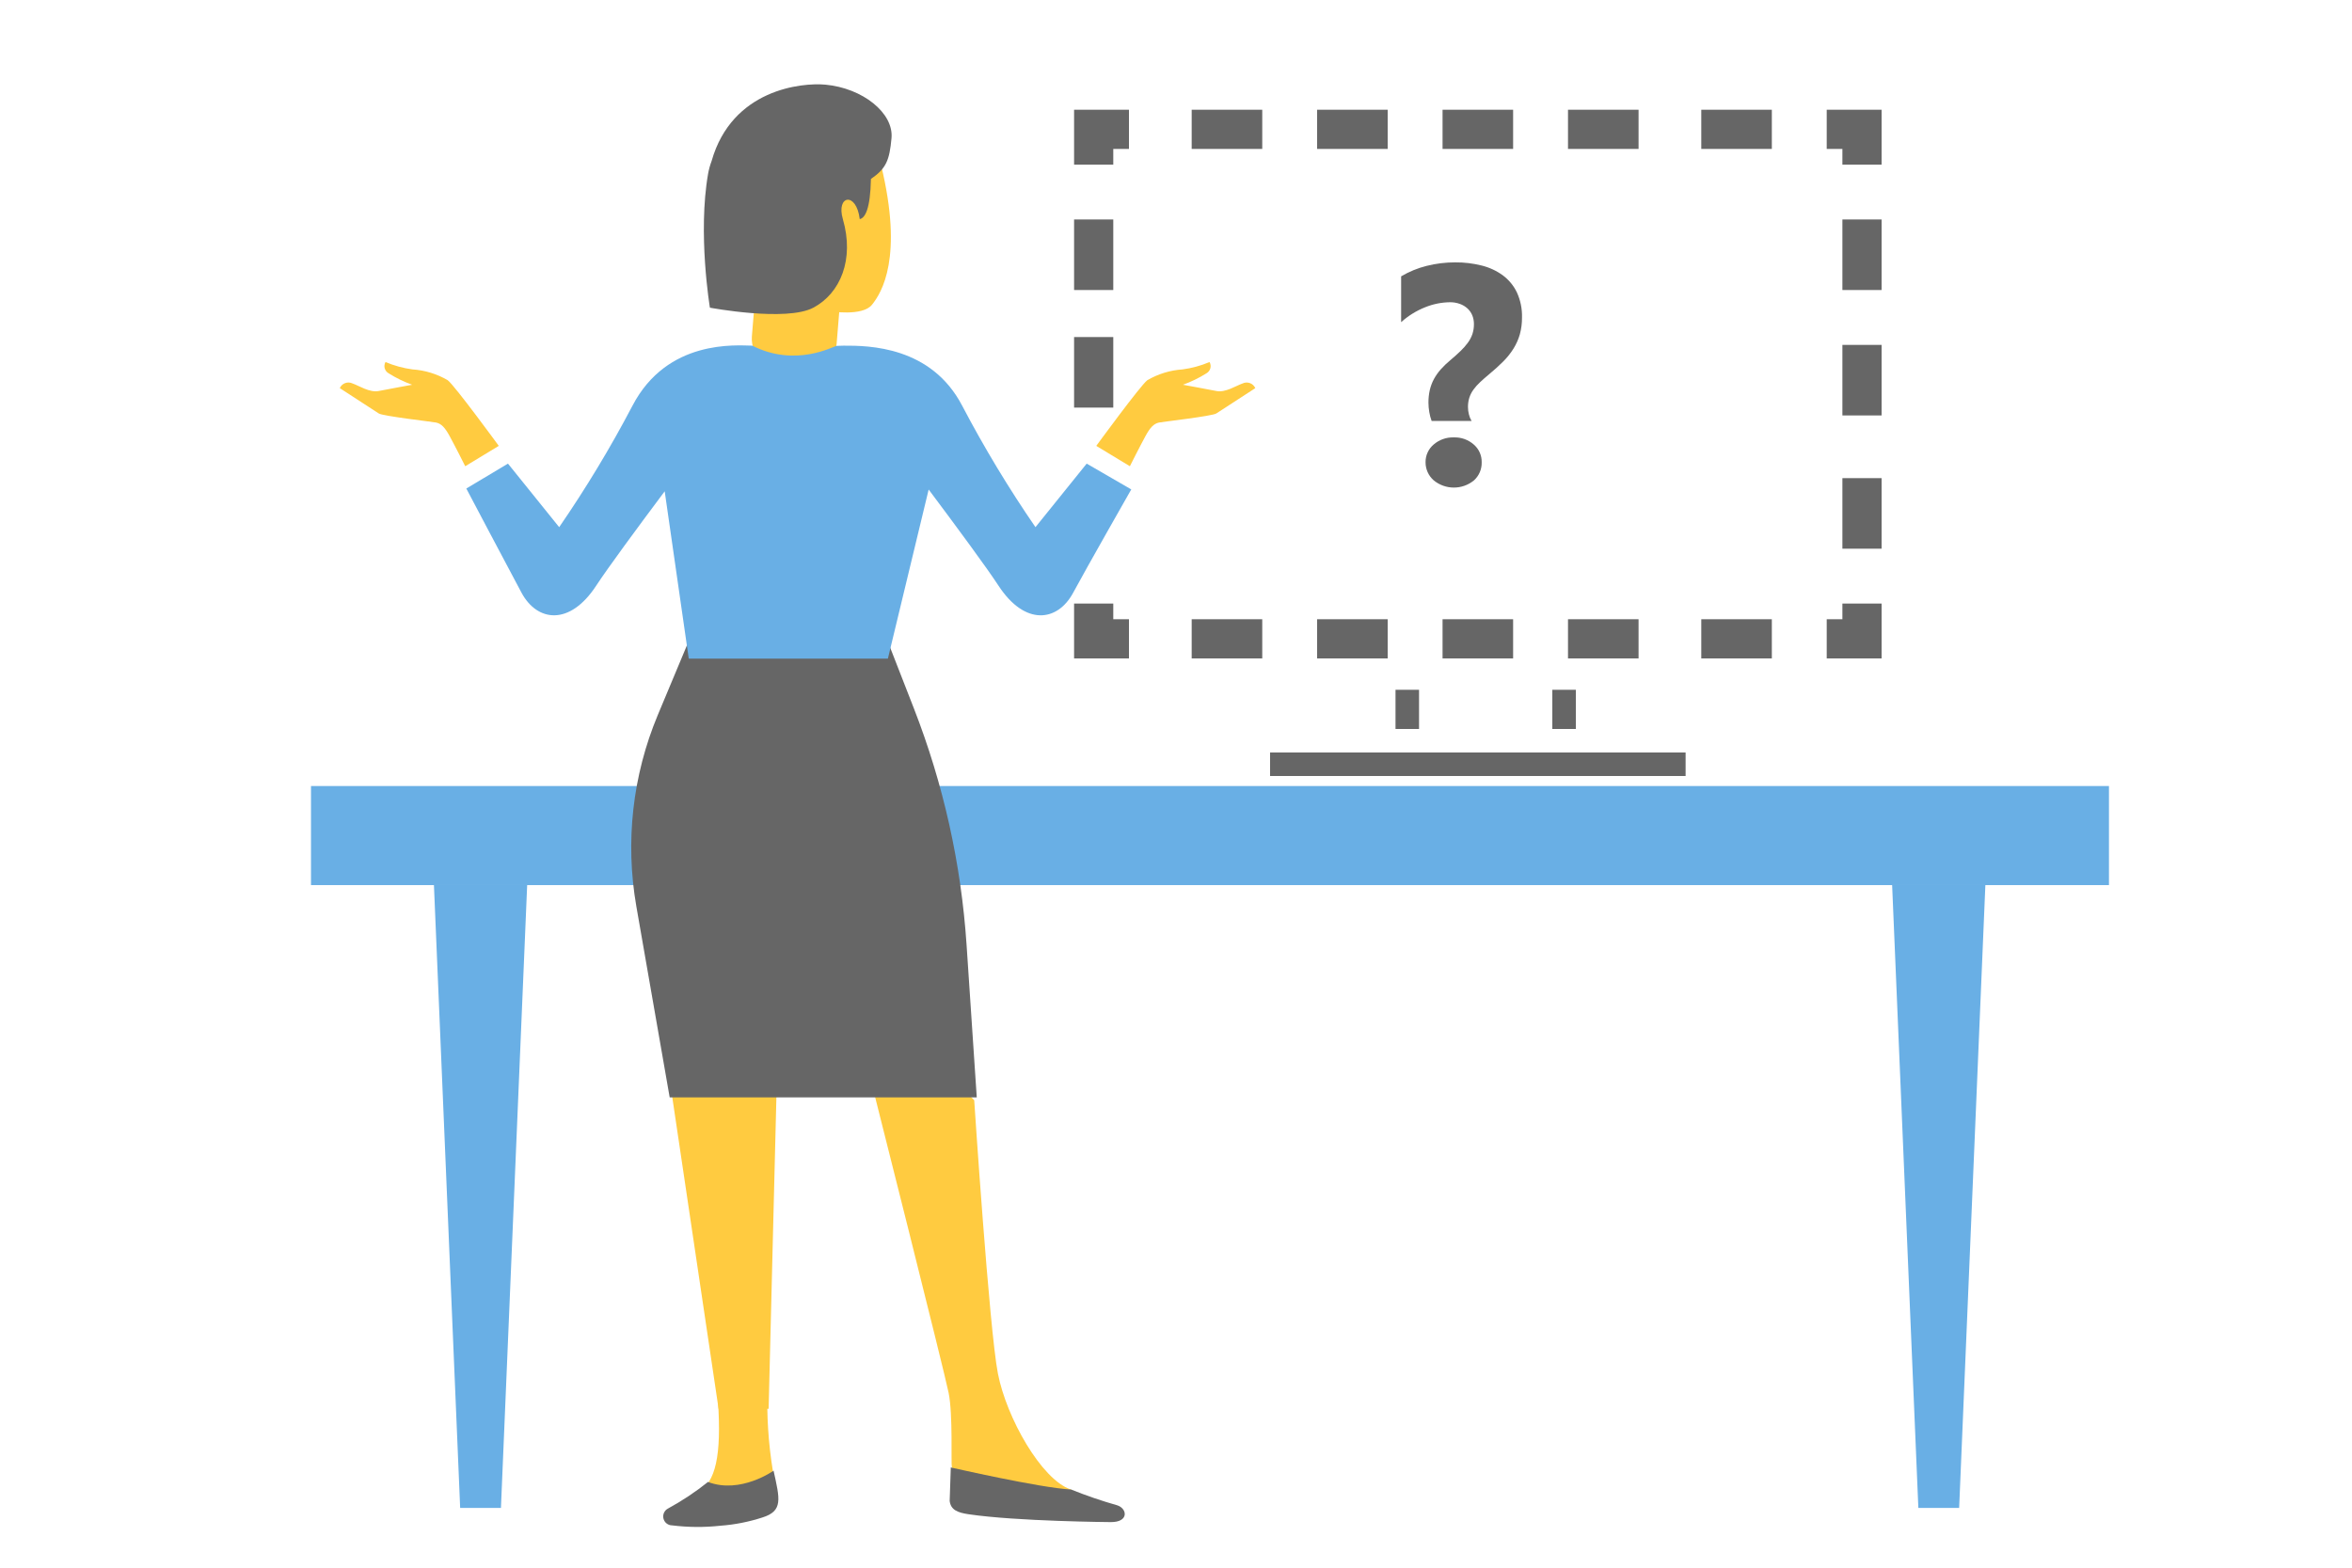
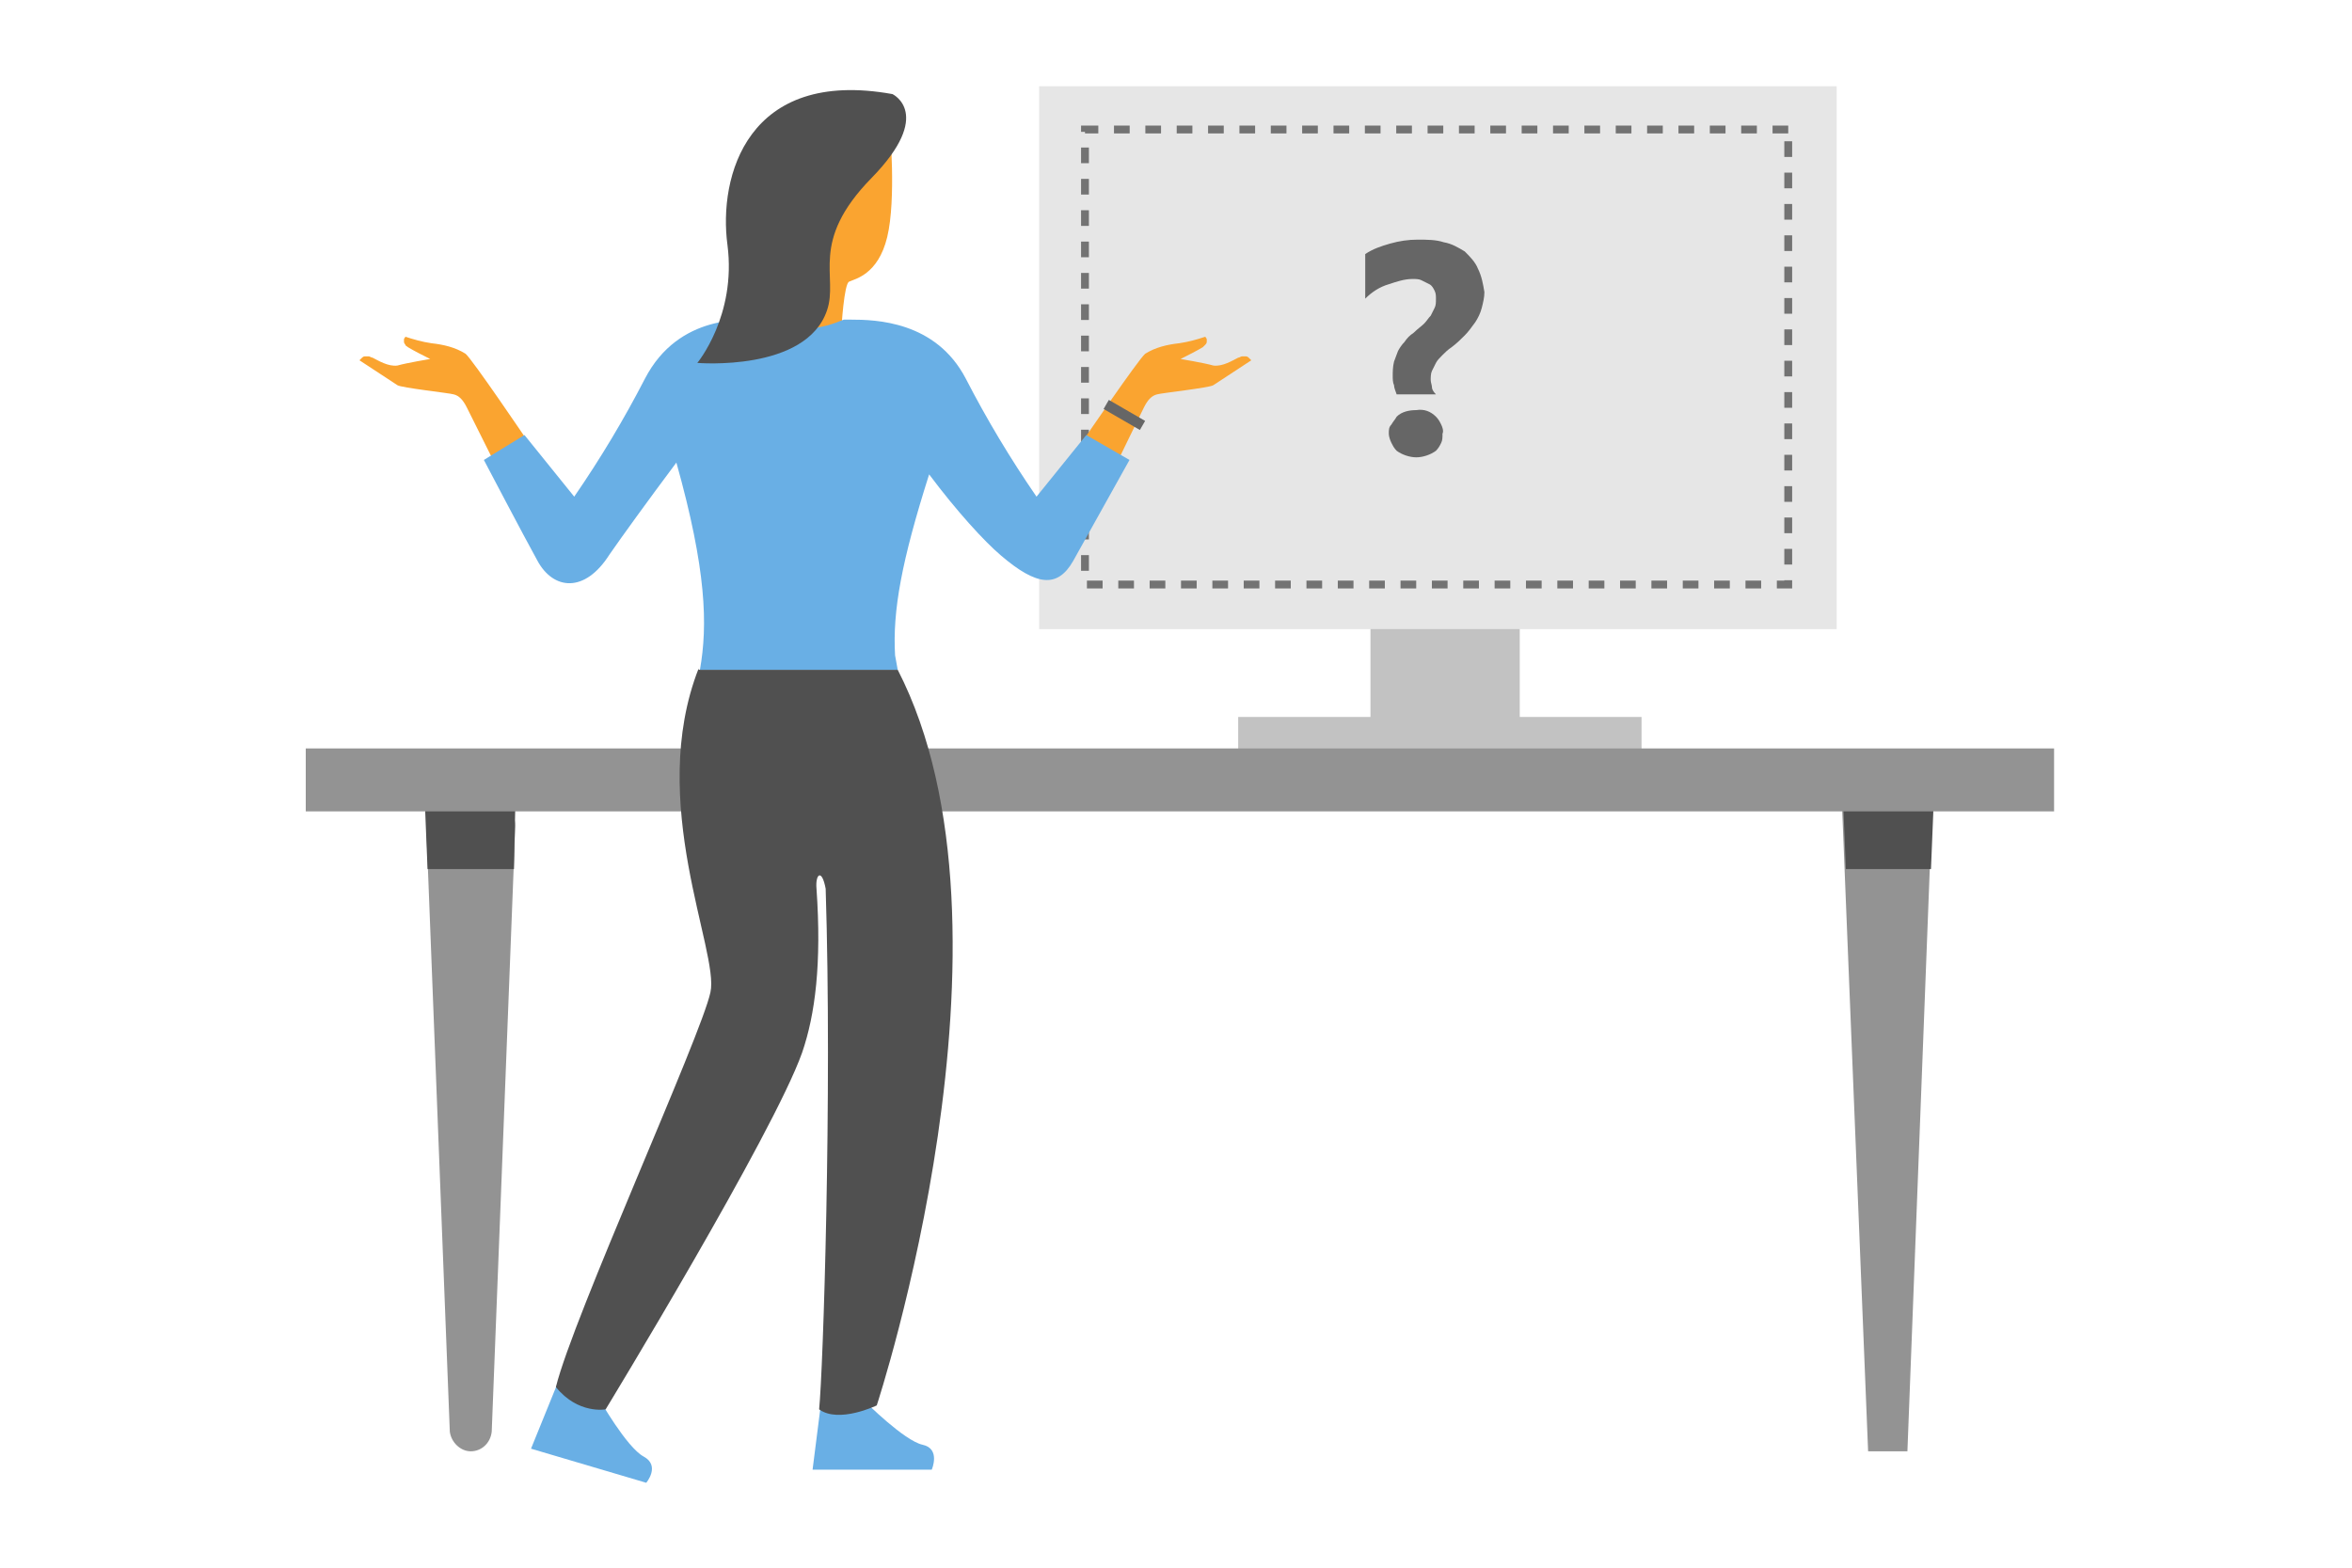
- <svg xmlns="http://www.w3.org/2000/svg" viewBox="0 0 300 200">
-   <polygon points="63.896 192.373 58.694 192.373 55.349 112.919 67.241 112.919 63.896 192.373" fill="#69afe5" />
-   <polygon points="244.688 192.373 249.891 192.373 253.235 112.919 241.344 112.919 244.688 192.373" fill="#69afe5" />
-   <rect x="137" y="43" width="5" height="9" fill="#666" />
-   <rect x="137" y="28" width="5" height="9" fill="#666" />
-   <polygon points="142 21 137 21 137 14 144 14 144 19 142 19 142 21" fill="#666" />
-   <path d="M226,19h-9V14h9Zm-17,0h-9V14h9Zm-16,0h-9V14h9Zm-16,0h-9V14h9Zm-16,0h-9V14h9Z" fill="#666" />
-   <path d="M226,84h-9V79h9Zm-17,0h-9V79h9Zm-16,0h-9V79h9Zm-16,0h-9V79h9Zm-16,0h-9V79h9Z" fill="#666" />
-   <polygon points="240 21 235 21 235 19 233 19 233 14 240 14 240 21" fill="#666" />
-   <path d="M240,70h-5V61h5Zm0-17h-5V44h5Zm0-16h-5V28h5Z" fill="#666" />
-   <polygon points="240 84 233 84 233 79 235 79 235 77 240 77 240 84" fill="#666" />
-   <polygon points="137 84 144 84 144 79 142 79 142 77 137 77 137 84" fill="#666" />
-   <path d="M181,98h-3V97h3Zm0-5h-3V88h3Z" fill="#666" />
-   <path d="M201,98h-3V97h3Zm0-5h-3V88h3Z" fill="#666" />
-   <rect x="39.667" y="100.278" width="229.333" height="12.64" fill="#69afe5" />
-   <path d="M107.868,29.747,97.05,28.915,95.9,42.952h0l0,.011c-.176,2.293,2.1,5.022,5.087,5.252s5.556-2.127,5.732-4.419v-.012h0Z" fill="#ffcb40" />
-   <path d="M112.387,21.088c2.859,11.775.075,16.252-1.167,17.794-1.217,1.513-5.342.828-5.342.828s-.451-15.688-.3-16.1S112.387,21.088,112.387,21.088Z" fill="#ffcb40" />
-   <path d="M135.958,190.5c.688-.085,1.159-.3.6-.485-3.726-1.278-8.175-9.122-9.276-14.793s-3.02-34.86-3.02-34.86l-6.584-6.612-6.535,4.3s9.292,36.83,9.857,39.652.281,8.978.415,9.51C121.417,187.678,135.958,190.5,135.958,190.5Z" fill="#ffcb40" />
-   <path d="M139.831,56.883s5.615-7.688,6.51-8.377a10.26,10.26,0,0,1,4.5-1.379,13.382,13.382,0,0,0,3.437-.94,1.048,1.048,0,0,1-.394,1.438,15.438,15.438,0,0,1-3,1.461s3.137.571,4.283.8,2.534-.7,3.32-.964a1.206,1.206,0,0,1,1.629.595s-4.478,2.9-4.978,3.234-6.939,1.075-7.313,1.157c-.68.149-1.137.663-1.707,1.705-.757,1.384-2,3.867-2,3.867Z" fill="#ffcb40" />
-   <polyline points="91.656 179.732 85.689 139.572 88.539 134.588 99.165 134.588 98.038 179.732 92.034 179.732" fill="#ffcb40" />
-   <path d="M87.665,82.221l-3.764,9a43.775,43.775,0,0,0-2.735,24.407l4.253,24.375h39.168l-1.3-19.467a101.617,101.617,0,0,0-6.714-30.146l-3.185-8.171Z" fill="#666" />
-   <path d="M138.608,59.146l-6.533,8.108a151.883,151.883,0,0,1-9.341-15.481c-3.961-7.6-11.911-7.691-15.125-7.675l-.9.028,0,.005c-.353,0-5.161,2.8-10.757-.033-2-.028-10.838-.866-15.286,7.675a151.991,151.991,0,0,1-9.342,15.481l-6.533-8.108-5.312,3.179s5.387,10.214,7.041,13.292c1.991,3.706,6.138,4.27,9.519-.89,1.493-2.279,5.139-7.231,8.744-12.05l3.069,21.349h25.4l5.2-21.575c3.66,4.89,7.4,9.961,8.913,12.276,3.381,5.16,7.528,4.6,9.52.89,1.653-3.078,7.409-13.179,7.409-13.179Z" fill="#69afe5" />
-   <path d="M97.9,176.949a54.516,54.516,0,0,0,.676,10.676c0,1.137-8.466,3.275-8.466,3.275-.674.18-1.7-.191-1.147-.475,2.365-1.278,3.068-4.824,2.617-11.671Z" fill="#ffcb40" />
-   <path d="M121.274,187.211l-.142,4.274c.142,1.136.984,1.489,2.432,1.7,6.131.909,18.1,1,18.1,1,2.371.022,2.123-1.739.836-2.145a57.762,57.762,0,0,1-5.871-2.01C132.608,189.808,121.274,187.211,121.274,187.211Z" fill="#666" />
-   <path d="M98.67,187.625c.792,3.616,1.248,5.145-1.454,5.978a22.665,22.665,0,0,1-5.325,1.043,26.7,26.7,0,0,1-6.164-.044,1.139,1.139,0,0,1-.53-2.145,34.783,34.783,0,0,0,5.107-3.395C94.442,190.642,98.67,187.625,98.67,187.625Z" fill="#666" />
-   <path d="M105.285,10.8c-3.032-.279-11.914.579-14.523,9.753a9.057,9.057,0,0,0-.437,1.578c-1.353,7.664.225,17.122.225,17.122s9.74,1.829,13.19,0,5.261-6.157,3.767-11.3c-.89-3.061,1.733-3.527,2.152,0,.685-.137,1.352-1.28,1.429-5.123,1.957-1.337,2.367-2.4,2.624-5.194C114.011,14.4,110.012,11.238,105.285,10.8Z" fill="#666" />
-   <path d="M63.62,56.883s-5.615-7.688-6.511-8.377a10.256,10.256,0,0,0-4.5-1.379,13.4,13.4,0,0,1-3.437-.94,1.048,1.048,0,0,0,.4,1.438,15.411,15.411,0,0,0,3,1.461s-3.136.571-4.283.8-2.534-.7-3.32-.964a1.2,1.2,0,0,0-1.628.595s4.477,2.9,4.977,3.234,6.939,1.075,7.313,1.157c.68.149,1.138.663,1.708,1.705.757,1.384,2,3.867,2,3.867Z" fill="#ffcb40" />
-   <rect x="162" y="96" width="53" height="3" fill="#666" />
-   <path d="M187.983,56.713a2.9,2.9,0,0,1,1.008,2.27A3,3,0,0,1,188,61.291a4.043,4.043,0,0,1-5.14-.02,3.043,3.043,0,0,1-1.029-2.288,2.91,2.91,0,0,1,1.029-2.27,3.742,3.742,0,0,1,2.579-.911A3.648,3.648,0,0,1,187.983,56.713Zm5.5-19.407a5.886,5.886,0,0,0-1.8-2.183,7.754,7.754,0,0,0-2.706-1.251,13.5,13.5,0,0,0-3.356-.4,14.8,14.8,0,0,0-3.647.446,12.107,12.107,0,0,0-3.259,1.338V41.1a10.245,10.245,0,0,1,3.085-1.91,8.7,8.7,0,0,1,3.142-.631,3.6,3.6,0,0,1,1.271.214,2.874,2.874,0,0,1,.97.582,2.515,2.515,0,0,1,.611.881A2.89,2.89,0,0,1,188,41.351a3.954,3.954,0,0,1-.194,1.27,4.131,4.131,0,0,1-.582,1.106,8.176,8.176,0,0,1-.941,1.066q-.552.534-1.289,1.154a11.415,11.415,0,0,0-1.223,1.174,6.626,6.626,0,0,0-.873,1.241,5.719,5.719,0,0,0-.524,1.387,7.105,7.105,0,0,0-.174,1.63,7.185,7.185,0,0,0,.107,1.193,5.949,5.949,0,0,0,.3,1.135h5.1a2.785,2.785,0,0,1-.339-.815,3.769,3.769,0,0,1-.126-.951,3.905,3.905,0,0,1,.174-1.212,3.738,3.738,0,0,1,.514-1.008,6.6,6.6,0,0,1,.854-.961q.513-.483,1.192-1.047a23.841,23.841,0,0,0,1.785-1.62,9.165,9.165,0,0,0,1.3-1.639,7.213,7.213,0,0,0,.8-1.813,7.884,7.884,0,0,0,.272-2.144A7.2,7.2,0,0,0,193.482,37.306Z" fill="#666" />
+ <svg xmlns="http://www.w3.org/2000/svg" width="300" height="200" viewBox="0 0 300 200" fill="none">
+   <path d="M193.847 74.404H174.804V91.97H193.847V74.404Z" fill="#C2C2C2" />
+   <path d="M209.382 91.468H157.933V95.818H209.382V91.468Z" fill="#C2C2C2" />
+   <path d="M60.047 185.152C58.711 185.152 57.542 183.981 57.374 182.643L54.368 105.353C54.368 103.848 55.537 102.677 57.041 102.677H63.054C64.557 102.677 65.727 103.848 65.727 105.353L62.72 182.643C62.553 184.149 61.383 185.152 60.047 185.152Z" fill="#939393" />
+   <path d="M65.559 110.874L65.727 102.677H54.201L54.535 110.874H65.559Z" fill="#505050" />
+   <path d="M238.28 185.152H243.292L246.465 102.509H234.939L238.28 185.152Z" fill="#939393" />
+   <path d="M246.298 110.874L246.632 102.677H235.106L235.44 110.874H246.298Z" fill="#505050" />
+   <path d="M234.271 11H132.543V80.259H234.271V11Z" fill="#E6E6E6" />
+   <path d="M228.091 16.521H138.39V74.571H228.091V16.521Z" stroke="#737373" stroke-miterlimit="10" stroke-dasharray="2 2" />
+   <path d="M262 95.483H39V103.513H262V95.483Z" fill="#939393" />
+   <path d="M183.156 53.158C183.491 53.492 183.658 53.827 183.825 54.162C183.992 54.496 184.159 54.998 183.992 55.333C183.992 55.835 183.992 56.169 183.825 56.504C183.658 56.838 183.491 57.173 183.156 57.508C182.488 58.009 181.486 58.344 180.651 58.344C179.816 58.344 178.813 58.009 178.145 57.508C177.811 57.173 177.644 56.838 177.477 56.504C177.31 56.169 177.143 55.667 177.143 55.333C177.143 54.831 177.143 54.496 177.477 54.162C177.644 53.827 177.978 53.492 178.145 53.158C178.813 52.489 179.816 52.321 180.651 52.321C181.653 52.154 182.488 52.489 183.156 53.158ZM188.502 34.254C188.168 33.417 187.5 32.748 186.831 32.079C185.996 31.577 185.161 31.075 184.159 30.908C183.156 30.573 181.987 30.573 180.818 30.573C179.649 30.573 178.479 30.741 177.31 31.075C176.141 31.41 175.138 31.744 174.136 32.413V38.102C174.971 37.265 175.974 36.596 177.143 36.261C178.145 35.927 179.147 35.592 180.15 35.592C180.651 35.592 180.985 35.592 181.319 35.759C181.653 35.927 181.987 36.094 182.321 36.261C182.655 36.429 182.822 36.763 182.989 37.098C183.156 37.432 183.156 37.767 183.156 38.102C183.156 38.603 183.156 38.938 182.989 39.273C182.822 39.607 182.655 39.942 182.488 40.276C182.154 40.611 181.987 40.946 181.653 41.28C181.319 41.615 180.818 41.949 180.317 42.451C179.816 42.786 179.482 43.12 179.147 43.622C178.813 43.957 178.479 44.459 178.312 44.793C178.145 45.295 177.978 45.63 177.811 46.132C177.644 46.801 177.644 47.47 177.644 47.972C177.644 48.306 177.644 48.808 177.811 49.143C177.811 49.477 177.978 49.812 178.145 50.314H183.156C182.822 49.979 182.655 49.645 182.655 49.477C182.655 49.143 182.488 48.808 182.488 48.474C182.488 48.139 182.488 47.637 182.655 47.303C182.822 46.968 182.989 46.633 183.156 46.299C183.323 45.964 183.658 45.63 183.992 45.295C184.326 44.961 184.66 44.626 185.161 44.291C185.829 43.789 186.33 43.288 186.831 42.786C187.332 42.284 187.667 41.782 188.168 41.113C188.502 40.611 188.836 39.942 189.003 39.273C189.17 38.603 189.337 37.934 189.337 37.265C189.17 36.261 189.003 35.258 188.502 34.254Z" fill="#666666" />
+   <path d="M113.5 16.186C113.5 16.186 114.336 25.387 113.166 30.239C111.997 35.09 108.99 35.592 108.322 35.927C107.654 36.094 107.32 41.949 107.32 41.949L99.636 43.455C99.636 43.455 98.132 27.06 96.963 24.551C95.794 22.041 99.97 18.863 103.478 17.023C106.986 15.182 113.5 16.186 113.5 16.186Z" fill="#FAA430" />
+   <path d="M138.055 56.337C138.055 56.337 145.238 45.797 146.073 45.128C147.41 44.291 148.913 43.957 150.416 43.789C151.586 43.622 152.755 43.288 153.757 42.953C153.757 43.12 153.924 43.12 153.924 43.288C153.924 43.455 153.924 43.622 153.924 43.622C153.924 43.789 153.757 43.957 153.757 43.957C153.59 44.124 153.59 44.124 153.423 44.291C152.588 44.793 151.586 45.295 150.584 45.797C150.584 45.797 153.59 46.299 154.76 46.633C155.929 46.801 157.265 45.964 157.933 45.63C158.1 45.63 158.267 45.462 158.434 45.462C158.601 45.462 158.769 45.462 158.936 45.462C159.103 45.462 159.27 45.63 159.27 45.63C159.437 45.797 159.437 45.797 159.604 45.964C159.604 45.964 155.261 48.808 154.76 49.143C154.258 49.477 148.078 50.147 147.577 50.314C146.909 50.481 146.407 50.983 145.906 51.987C145.238 53.325 142.566 58.846 142.566 58.846L138.055 56.337Z" fill="#FAA430" />
+   <path d="M67.23 56.169C67.23 56.169 60.214 45.797 59.379 45.128C58.043 44.291 56.539 43.957 55.036 43.789C53.867 43.622 52.697 43.288 51.695 42.953C51.695 43.12 51.528 43.12 51.528 43.288C51.528 43.455 51.528 43.622 51.528 43.622C51.528 43.789 51.695 43.957 51.695 43.957C51.695 44.124 51.862 44.124 52.029 44.291C52.864 44.793 53.867 45.295 54.869 45.797C54.869 45.797 51.862 46.299 50.693 46.633C49.523 46.801 48.187 45.964 47.519 45.63C47.352 45.63 47.185 45.462 47.018 45.462C46.851 45.462 46.684 45.462 46.517 45.462C46.35 45.462 46.183 45.63 46.183 45.63C46.016 45.797 46.016 45.797 45.849 45.964C45.849 45.964 50.192 48.808 50.693 49.143C51.194 49.477 57.374 50.147 57.876 50.314C58.544 50.481 59.045 50.983 59.546 51.987C60.214 53.325 62.887 58.679 62.887 58.679L67.23 56.169Z" fill="#FAA430" />
+   <path d="M104.981 176.955L103.645 187.494H118.846C118.846 187.494 120.015 184.818 117.676 184.316C115.338 183.814 110.327 178.795 110.327 178.795L104.981 176.955Z" fill="#69AFE5" />
+   <path d="M71.74 174.947L67.731 184.818L82.431 189.167C82.431 189.167 84.268 186.993 82.097 185.821C79.925 184.65 76.417 178.461 76.417 178.461L71.74 174.947Z" fill="#69AFE5" />
+   <path d="M89.112 85.278C82.431 102.342 91.785 121.414 90.616 126.6C89.446 132.12 73.076 168.088 70.905 176.955C73.745 180.468 77.252 179.799 77.252 179.799C77.252 179.799 98.634 144.667 102.309 134.295C103.979 129.444 104.814 122.919 104.146 113.383C103.979 111.543 104.814 110.707 105.315 113.383C106.15 139.816 104.981 174.947 104.48 179.799C106.986 181.639 111.83 179.297 111.83 179.297C111.83 179.297 131.708 118.904 114.503 85.445H89.112V85.278Z" fill="#505050" />
+   <path d="M138.556 55.5L132.209 63.363C128.868 58.511 125.861 53.492 123.189 48.306C119.347 40.946 111.663 40.778 108.489 40.778H107.654C107.32 40.778 102.643 43.455 97.13 40.778C95.126 40.778 86.607 39.942 82.264 48.306C79.591 53.492 76.584 58.511 73.243 63.363L66.896 55.5L61.718 58.679C61.718 58.679 66.896 68.549 68.566 71.56C70.571 75.241 74.58 75.743 77.754 70.724C79.257 68.549 82.765 63.697 86.273 59.013C90.115 72.731 90.282 79.758 89.279 85.445H114.503L114.168 83.605C113.834 77.917 115.004 71.56 118.512 60.519C122.019 65.203 125.527 69.051 127.699 70.891C132.209 74.739 134.882 75.073 136.886 71.56C138.556 68.549 144.069 58.679 144.069 58.679L138.556 55.5Z" fill="#69AFE5" />
+   <path d="M146.062 53.697L141.433 51.02L140.765 52.179L145.394 54.856L146.062 53.697Z" fill="#666666" />
+   <path d="M113.834 12.004C113.834 12.004 119.18 14.513 111.162 22.71C103.144 30.908 106.986 35.258 105.482 39.607C102.81 47.47 88.945 46.299 88.945 46.299C88.945 46.299 93.957 40.276 92.787 31.242C91.618 22.543 95.293 8.658 113.834 12.004Z" fill="#505050" />
</svg>
